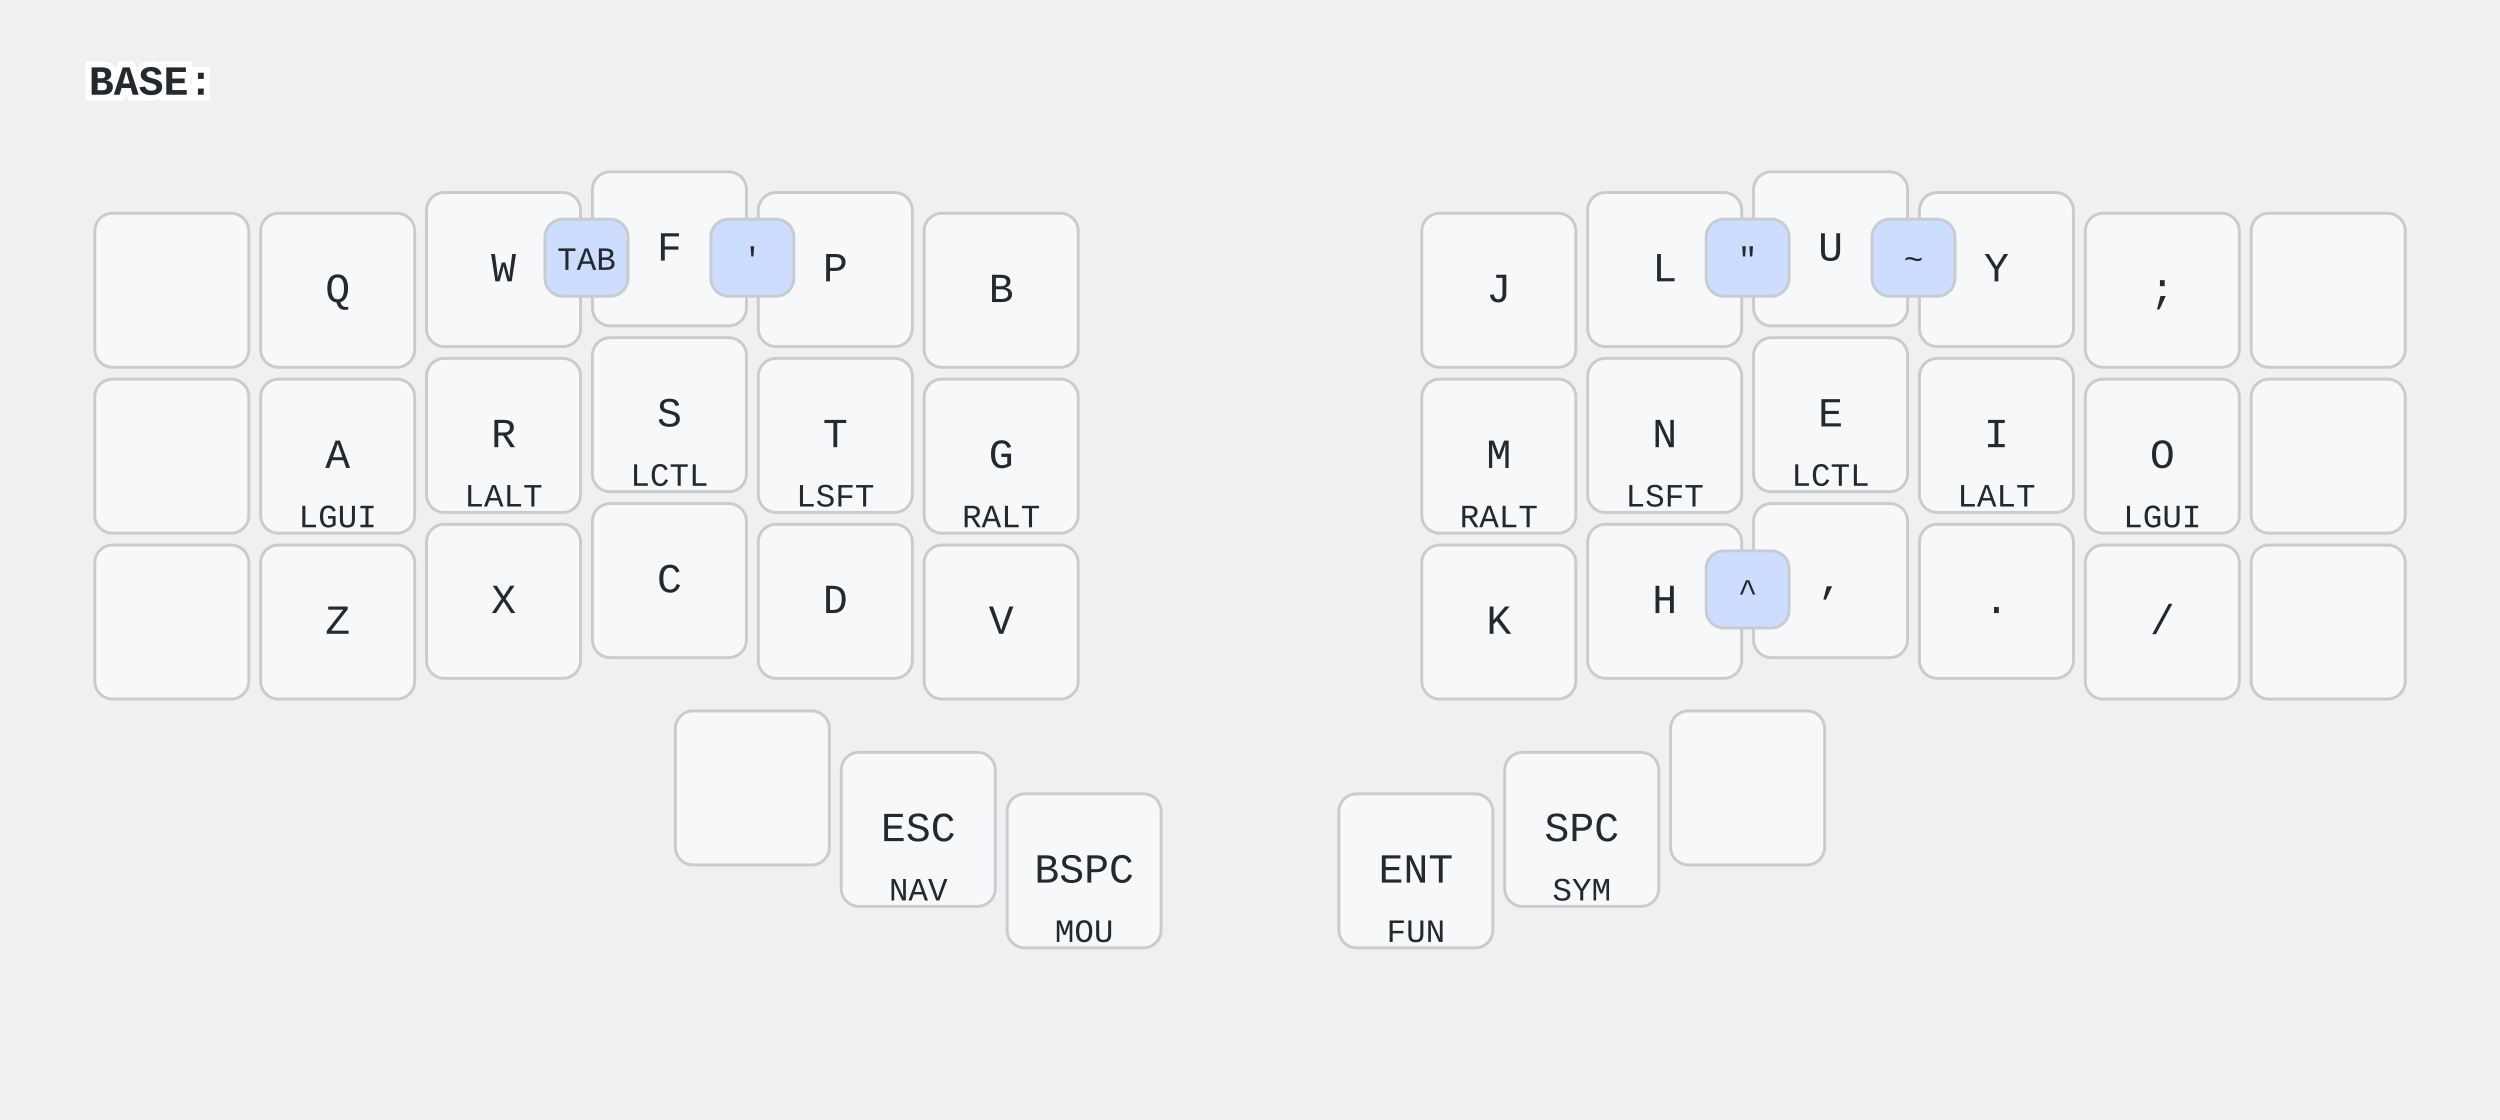
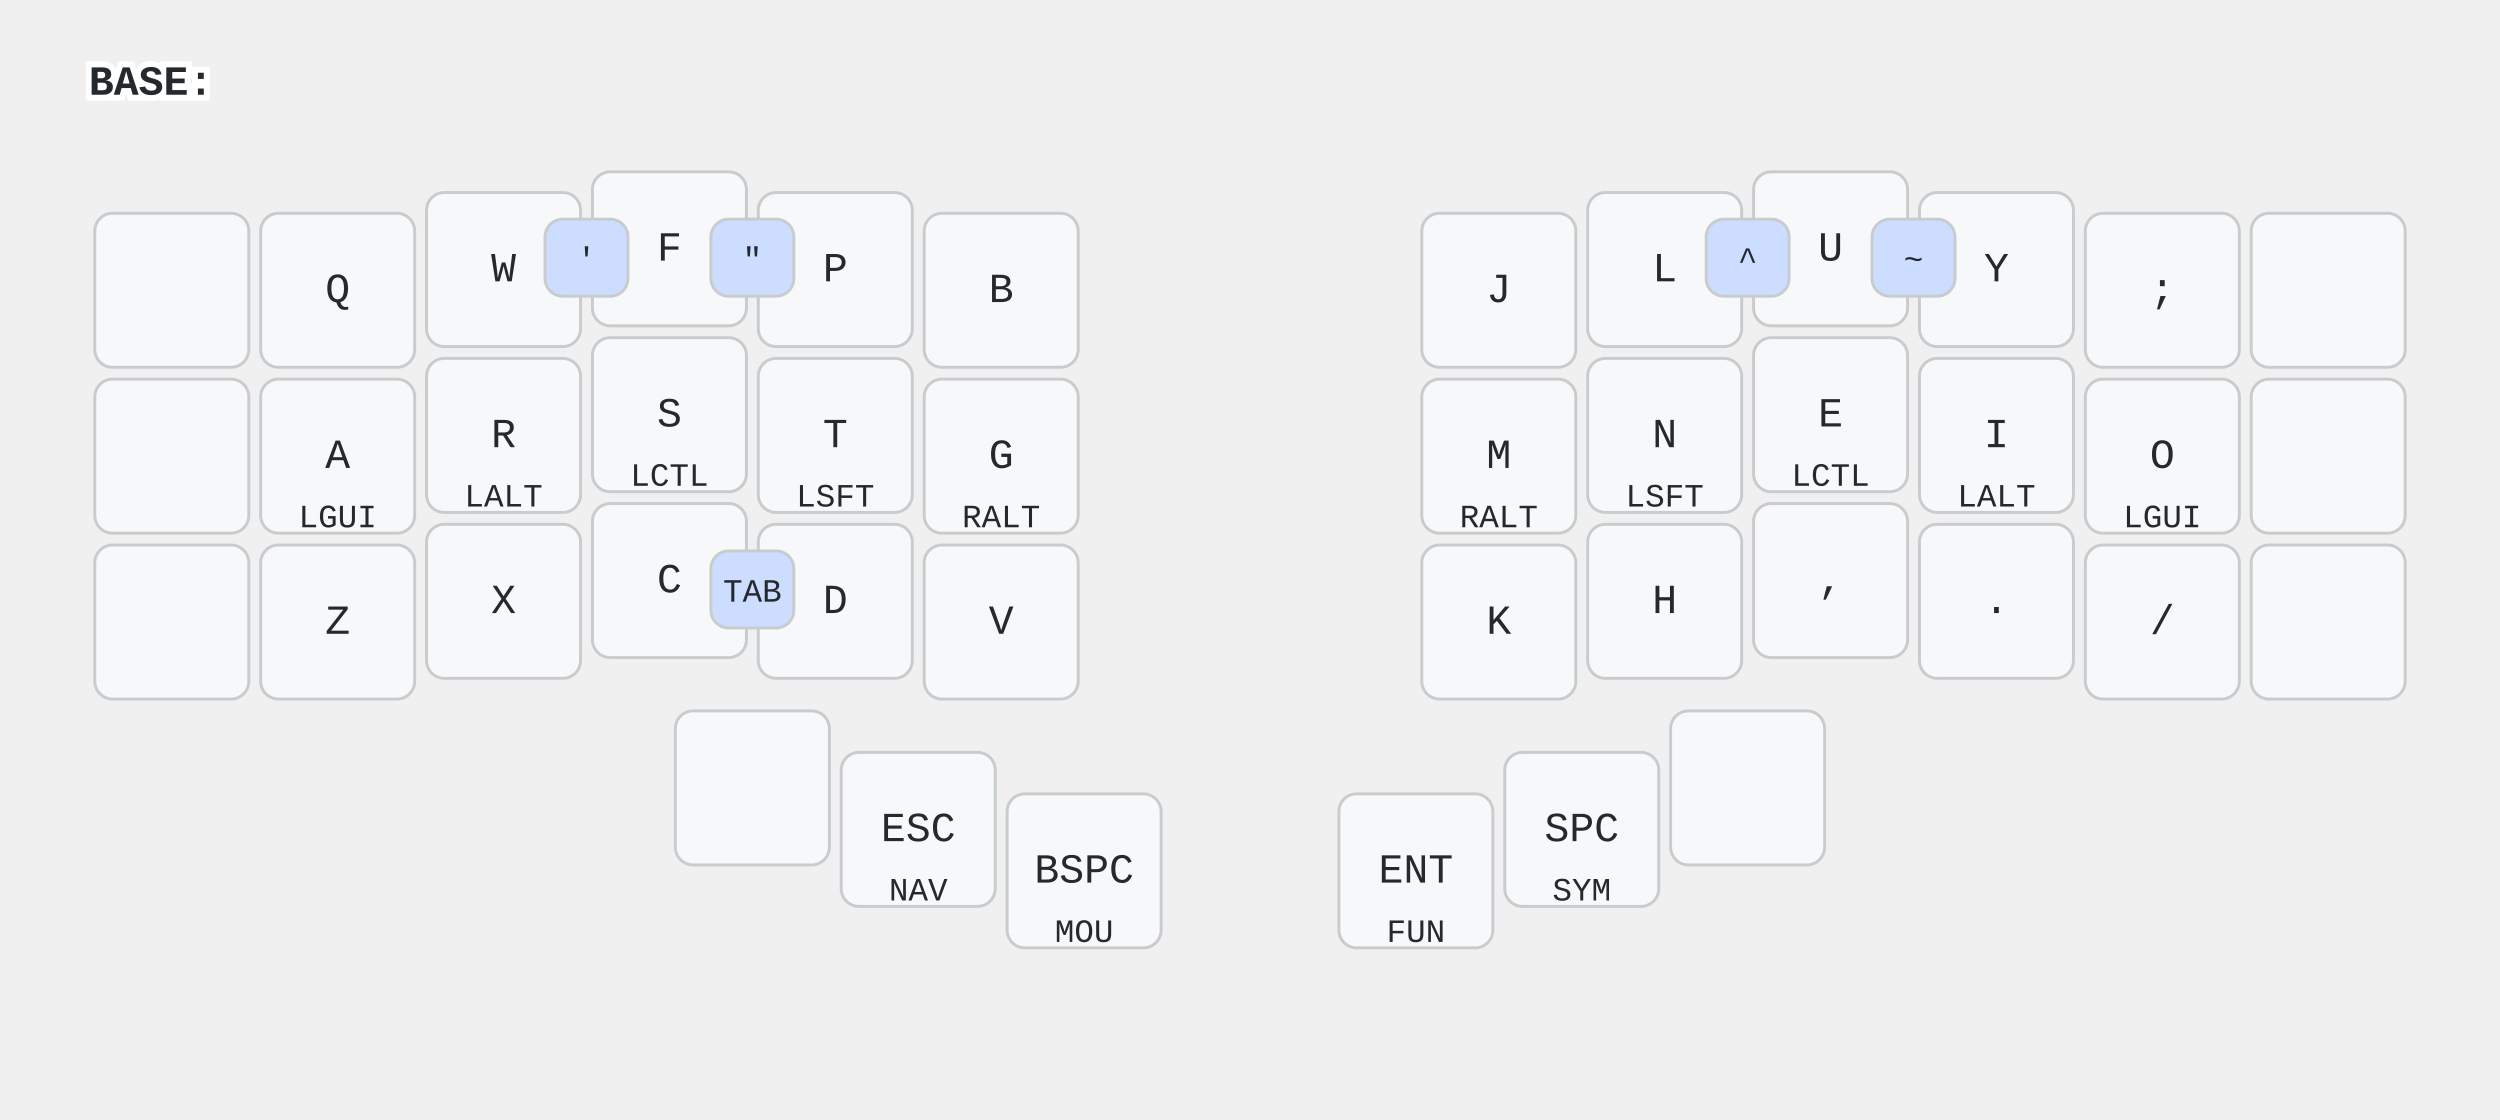
<svg xmlns="http://www.w3.org/2000/svg" width="844" height="378" viewBox="0 0 844 378" class="keymap">
  <style>/* inherit to force styles through use tags */
svg path {
    fill: inherit;
}

/* font and background color specifications */
svg.keymap {
    font-family: SFMono-Regular,Consolas,Liberation Mono,Menlo,monospace;
    font-size: 14px;
    font-kerning: normal;
    text-rendering: optimizeLegibility;
    fill: #24292e;
}

/* default key styling */
rect.key {
    fill: #f6f8fa;
}

rect.key, rect.combo {
    stroke: #c9cccf;
    stroke-width: 1;
}

/* default key side styling, only used is draw_key_sides is set */
rect.side {
    filter: brightness(90%);
}

/* color accent for combo boxes */
rect.combo, rect.combo-separate {
    fill: #cdf;
}

/* color accent for held keys */
rect.held, rect.combo.held {
    fill: #fdd;
}

/* color accent for ghost (optional) keys */
rect.ghost, rect.combo.ghost {
    stroke-dasharray: 4, 4;
    stroke-width: 2;
}

text {
    text-anchor: middle;
    dominant-baseline: middle;
}

/* styling for layer labels */
text.label {
    font-weight: bold;
    text-anchor: start;
    stroke: white;
    stroke-width: 4;
    paint-order: stroke;
}

/* styling for optional footer */
text.footer {
    text-anchor: end;
    dominant-baseline: auto;
    stroke: white;
    stroke-width: 4;
    paint-order: stroke;
}

/* styling for combo tap, and key non-tap label text */
text.combo, text.hold, text.shifted, text.left, text.right {
    font-size: 11px;
}

text.hold {
    text-anchor: middle;
    dominant-baseline: auto;
}

text.shifted {
    text-anchor: middle;
    dominant-baseline: hanging;
}

text.left {
    text-anchor: start;
}

text.right {
    text-anchor: end;
}

text.layer-activator {
    text-decoration: underline;
}

/* styling for hold/shifted label text in combo box */
text.combo.hold, text.combo.shifted, text.combo.left, text.combo.right {
    font-size: 8px;
}

/* lighter symbol for transparent keys */
text.trans {
    fill: #7b7e81;
}

/* styling for combo dendrons */
path.combo {
    stroke-width: 1;
    stroke: gray;
    fill: none;
}

/* Start Tabler Icons Cleanup */
/* cannot use height/width with glyphs */
.icon-tabler &gt; path {
    fill: inherit;
    stroke: inherit;
    stroke-width: 2;
}
/* hide tabler's default box */
.icon-tabler &gt; path[stroke="none"][fill="none"] {
    visibility: hidden;
}
/* End Tabler Icons Cleanup */
</style>
  <g transform="translate(30, 0)" class="layer-BASE">
    <text x="0" y="28" class="label" id="BASE">BASE:</text>
    <g transform="translate(0, 56)">
      <g transform="translate(28, 42)" class="key keypos-0">
        <rect rx="6" ry="6" x="-26" y="-26" width="52" height="52" class="key" />
      </g>
      <g transform="translate(84, 42)" class="key keypos-1">
        <rect rx="6" ry="6" x="-26" y="-26" width="52" height="52" class="key" />
        <text x="0" y="0" class="key tap">Q</text>
      </g>
      <g transform="translate(140, 35)" class="key keypos-2">
        <rect rx="6" ry="6" x="-26" y="-26" width="52" height="52" class="key" />
        <text x="0" y="0" class="key tap">W</text>
      </g>
      <g transform="translate(196, 28)" class="key keypos-3">
        <rect rx="6" ry="6" x="-26" y="-26" width="52" height="52" class="key" />
        <text x="0" y="0" class="key tap">F</text>
      </g>
      <g transform="translate(252, 35)" class="key keypos-4">
        <rect rx="6" ry="6" x="-26" y="-26" width="52" height="52" class="key" />
        <text x="0" y="0" class="key tap">P</text>
      </g>
      <g transform="translate(308, 42)" class="key keypos-5">
        <rect rx="6" ry="6" x="-26" y="-26" width="52" height="52" class="key" />
        <text x="0" y="0" class="key tap">B</text>
      </g>
      <g transform="translate(476, 42)" class="key keypos-6">
        <rect rx="6" ry="6" x="-26" y="-26" width="52" height="52" class="key" />
        <text x="0" y="0" class="key tap">J</text>
      </g>
      <g transform="translate(532, 35)" class="key keypos-7">
        <rect rx="6" ry="6" x="-26" y="-26" width="52" height="52" class="key" />
        <text x="0" y="0" class="key tap">L</text>
      </g>
      <g transform="translate(588, 28)" class="key keypos-8">
        <rect rx="6" ry="6" x="-26" y="-26" width="52" height="52" class="key" />
        <text x="0" y="0" class="key tap">U</text>
      </g>
      <g transform="translate(644, 35)" class="key keypos-9">
        <rect rx="6" ry="6" x="-26" y="-26" width="52" height="52" class="key" />
        <text x="0" y="0" class="key tap">Y</text>
      </g>
      <g transform="translate(700, 42)" class="key keypos-10">
        <rect rx="6" ry="6" x="-26" y="-26" width="52" height="52" class="key" />
        <text x="0" y="0" class="key tap">;</text>
      </g>
      <g transform="translate(756, 42)" class="key keypos-11">
        <rect rx="6" ry="6" x="-26" y="-26" width="52" height="52" class="key" />
      </g>
      <g transform="translate(28, 98)" class="key keypos-12">
        <rect rx="6" ry="6" x="-26" y="-26" width="52" height="52" class="key" />
      </g>
      <g transform="translate(84, 98)" class="key keypos-13">
        <rect rx="6" ry="6" x="-26" y="-26" width="52" height="52" class="key" />
        <text x="0" y="0" class="key tap">A</text>
        <text x="0" y="24" class="key hold">LGUI</text>
      </g>
      <g transform="translate(140, 91)" class="key keypos-14">
        <rect rx="6" ry="6" x="-26" y="-26" width="52" height="52" class="key" />
        <text x="0" y="0" class="key tap">R</text>
        <text x="0" y="24" class="key hold">LALT</text>
      </g>
      <g transform="translate(196, 84)" class="key keypos-15">
        <rect rx="6" ry="6" x="-26" y="-26" width="52" height="52" class="key" />
        <text x="0" y="0" class="key tap">S</text>
        <text x="0" y="24" class="key hold">LCTL</text>
      </g>
      <g transform="translate(252, 91)" class="key keypos-16">
        <rect rx="6" ry="6" x="-26" y="-26" width="52" height="52" class="key" />
        <text x="0" y="0" class="key tap">T</text>
        <text x="0" y="24" class="key hold">LSFT</text>
      </g>
      <g transform="translate(308, 98)" class="key keypos-17">
        <rect rx="6" ry="6" x="-26" y="-26" width="52" height="52" class="key" />
        <text x="0" y="0" class="key tap">G</text>
        <text x="0" y="24" class="key hold">RALT</text>
      </g>
      <g transform="translate(476, 98)" class="key keypos-18">
        <rect rx="6" ry="6" x="-26" y="-26" width="52" height="52" class="key" />
        <text x="0" y="0" class="key tap">M</text>
        <text x="0" y="24" class="key hold">RALT</text>
      </g>
      <g transform="translate(532, 91)" class="key keypos-19">
        <rect rx="6" ry="6" x="-26" y="-26" width="52" height="52" class="key" />
        <text x="0" y="0" class="key tap">N</text>
        <text x="0" y="24" class="key hold">LSFT</text>
      </g>
      <g transform="translate(588, 84)" class="key keypos-20">
        <rect rx="6" ry="6" x="-26" y="-26" width="52" height="52" class="key" />
        <text x="0" y="0" class="key tap">E</text>
        <text x="0" y="24" class="key hold">LCTL</text>
      </g>
      <g transform="translate(644, 91)" class="key keypos-21">
        <rect rx="6" ry="6" x="-26" y="-26" width="52" height="52" class="key" />
        <text x="0" y="0" class="key tap">I</text>
        <text x="0" y="24" class="key hold">LALT</text>
      </g>
      <g transform="translate(700, 98)" class="key keypos-22">
        <rect rx="6" ry="6" x="-26" y="-26" width="52" height="52" class="key" />
        <text x="0" y="0" class="key tap">O</text>
        <text x="0" y="24" class="key hold">LGUI</text>
      </g>
      <g transform="translate(756, 98)" class="key keypos-23">
        <rect rx="6" ry="6" x="-26" y="-26" width="52" height="52" class="key" />
      </g>
      <g transform="translate(28, 154)" class="key keypos-24">
        <rect rx="6" ry="6" x="-26" y="-26" width="52" height="52" class="key" />
      </g>
      <g transform="translate(84, 154)" class="key keypos-25">
        <rect rx="6" ry="6" x="-26" y="-26" width="52" height="52" class="key" />
        <text x="0" y="0" class="key tap">Z</text>
      </g>
      <g transform="translate(140, 147)" class="key keypos-26">
        <rect rx="6" ry="6" x="-26" y="-26" width="52" height="52" class="key" />
        <text x="0" y="0" class="key tap">X</text>
      </g>
      <g transform="translate(196, 140)" class="key keypos-27">
        <rect rx="6" ry="6" x="-26" y="-26" width="52" height="52" class="key" />
        <text x="0" y="0" class="key tap">C</text>
      </g>
      <g transform="translate(252, 147)" class="key keypos-28">
        <rect rx="6" ry="6" x="-26" y="-26" width="52" height="52" class="key" />
        <text x="0" y="0" class="key tap">D</text>
      </g>
      <g transform="translate(308, 154)" class="key keypos-29">
        <rect rx="6" ry="6" x="-26" y="-26" width="52" height="52" class="key" />
        <text x="0" y="0" class="key tap">V</text>
      </g>
      <g transform="translate(476, 154)" class="key keypos-30">
        <rect rx="6" ry="6" x="-26" y="-26" width="52" height="52" class="key" />
        <text x="0" y="0" class="key tap">K</text>
      </g>
      <g transform="translate(532, 147)" class="key keypos-31">
        <rect rx="6" ry="6" x="-26" y="-26" width="52" height="52" class="key" />
        <text x="0" y="0" class="key tap">H</text>
      </g>
      <g transform="translate(588, 140)" class="key keypos-32">
        <rect rx="6" ry="6" x="-26" y="-26" width="52" height="52" class="key" />
        <text x="0" y="0" class="key tap">,</text>
      </g>
      <g transform="translate(644, 147)" class="key keypos-33">
        <rect rx="6" ry="6" x="-26" y="-26" width="52" height="52" class="key" />
        <text x="0" y="0" class="key tap">.</text>
      </g>
      <g transform="translate(700, 154)" class="key keypos-34">
        <rect rx="6" ry="6" x="-26" y="-26" width="52" height="52" class="key" />
        <text x="0" y="0" class="key tap">/</text>
      </g>
      <g transform="translate(756, 154)" class="key keypos-35">
        <rect rx="6" ry="6" x="-26" y="-26" width="52" height="52" class="key" />
      </g>
      <g transform="translate(224, 210)" class="key keypos-36">
        <rect rx="6" ry="6" x="-26" y="-26" width="52" height="52" class="key" />
      </g>
      <g transform="translate(280, 224)" class="key keypos-37">
        <rect rx="6" ry="6" x="-26" y="-26" width="52" height="52" class="key" />
        <text x="0" y="0" class="key tap">ESC</text>
        <text x="0" y="24" class="key hold">NAV</text>
      </g>
      <g transform="translate(336, 238)" class="key keypos-38">
        <rect rx="6" ry="6" x="-26" y="-26" width="52" height="52" class="key" />
        <text x="0" y="0" class="key tap">BSPC</text>
        <text x="0" y="24" class="key hold">MOU</text>
      </g>
      <g transform="translate(448, 238)" class="key keypos-39">
        <rect rx="6" ry="6" x="-26" y="-26" width="52" height="52" class="key" />
        <text x="0" y="0" class="key tap">ENT</text>
        <text x="0" y="24" class="key hold">FUN</text>
      </g>
      <g transform="translate(504, 224)" class="key keypos-40">
        <rect rx="6" ry="6" x="-26" y="-26" width="52" height="52" class="key" />
        <text x="0" y="0" class="key tap">SPC</text>
        <text x="0" y="24" class="key hold">SYM</text>
      </g>
      <g transform="translate(560, 210)" class="key keypos-41">
        <rect rx="6" ry="6" x="-26" y="-26" width="52" height="52" class="key" />
      </g>
      <g class="combo combopos-0">
        <rect rx="6" ry="6" x="154" y="18" width="28" height="26" class="combo" />
-         <text x="168" y="32" class="combo tap">TAB</text>
+         <text x="168" y="32" class="combo tap">'</text>
      </g>
      <g class="combo combopos-1">
        <rect rx="6" ry="6" x="210" y="18" width="28" height="26" class="combo" />
-         <text x="224" y="32" class="combo tap">'</text>
+         <text x="224" y="32" class="combo tap">"</text>
      </g>
      <g class="combo combopos-2">
+         <rect rx="6" ry="6" x="210" y="130" width="28" height="26" class="combo" />
+         <text x="224" y="144" class="combo tap">TAB</text>
+       </g>
+       <g class="combo combopos-3">
        <rect rx="6" ry="6" x="546" y="18" width="28" height="26" class="combo" />
-         <text x="560" y="32" class="combo tap">"</text>
-       </g>
-       <g class="combo combopos-3">
+         <text x="560" y="32" class="combo tap">^</text>
+       </g>
+       <g class="combo combopos-4">
        <rect rx="6" ry="6" x="602" y="18" width="28" height="26" class="combo" />
        <text x="616" y="32" class="combo tap">~</text>
-       </g>
-       <g class="combo combopos-4">
-         <rect rx="6" ry="6" x="546" y="130" width="28" height="26" class="combo" />
-         <text x="560" y="144" class="combo tap">^</text>
      </g>
    </g>
  </g>
</svg>
